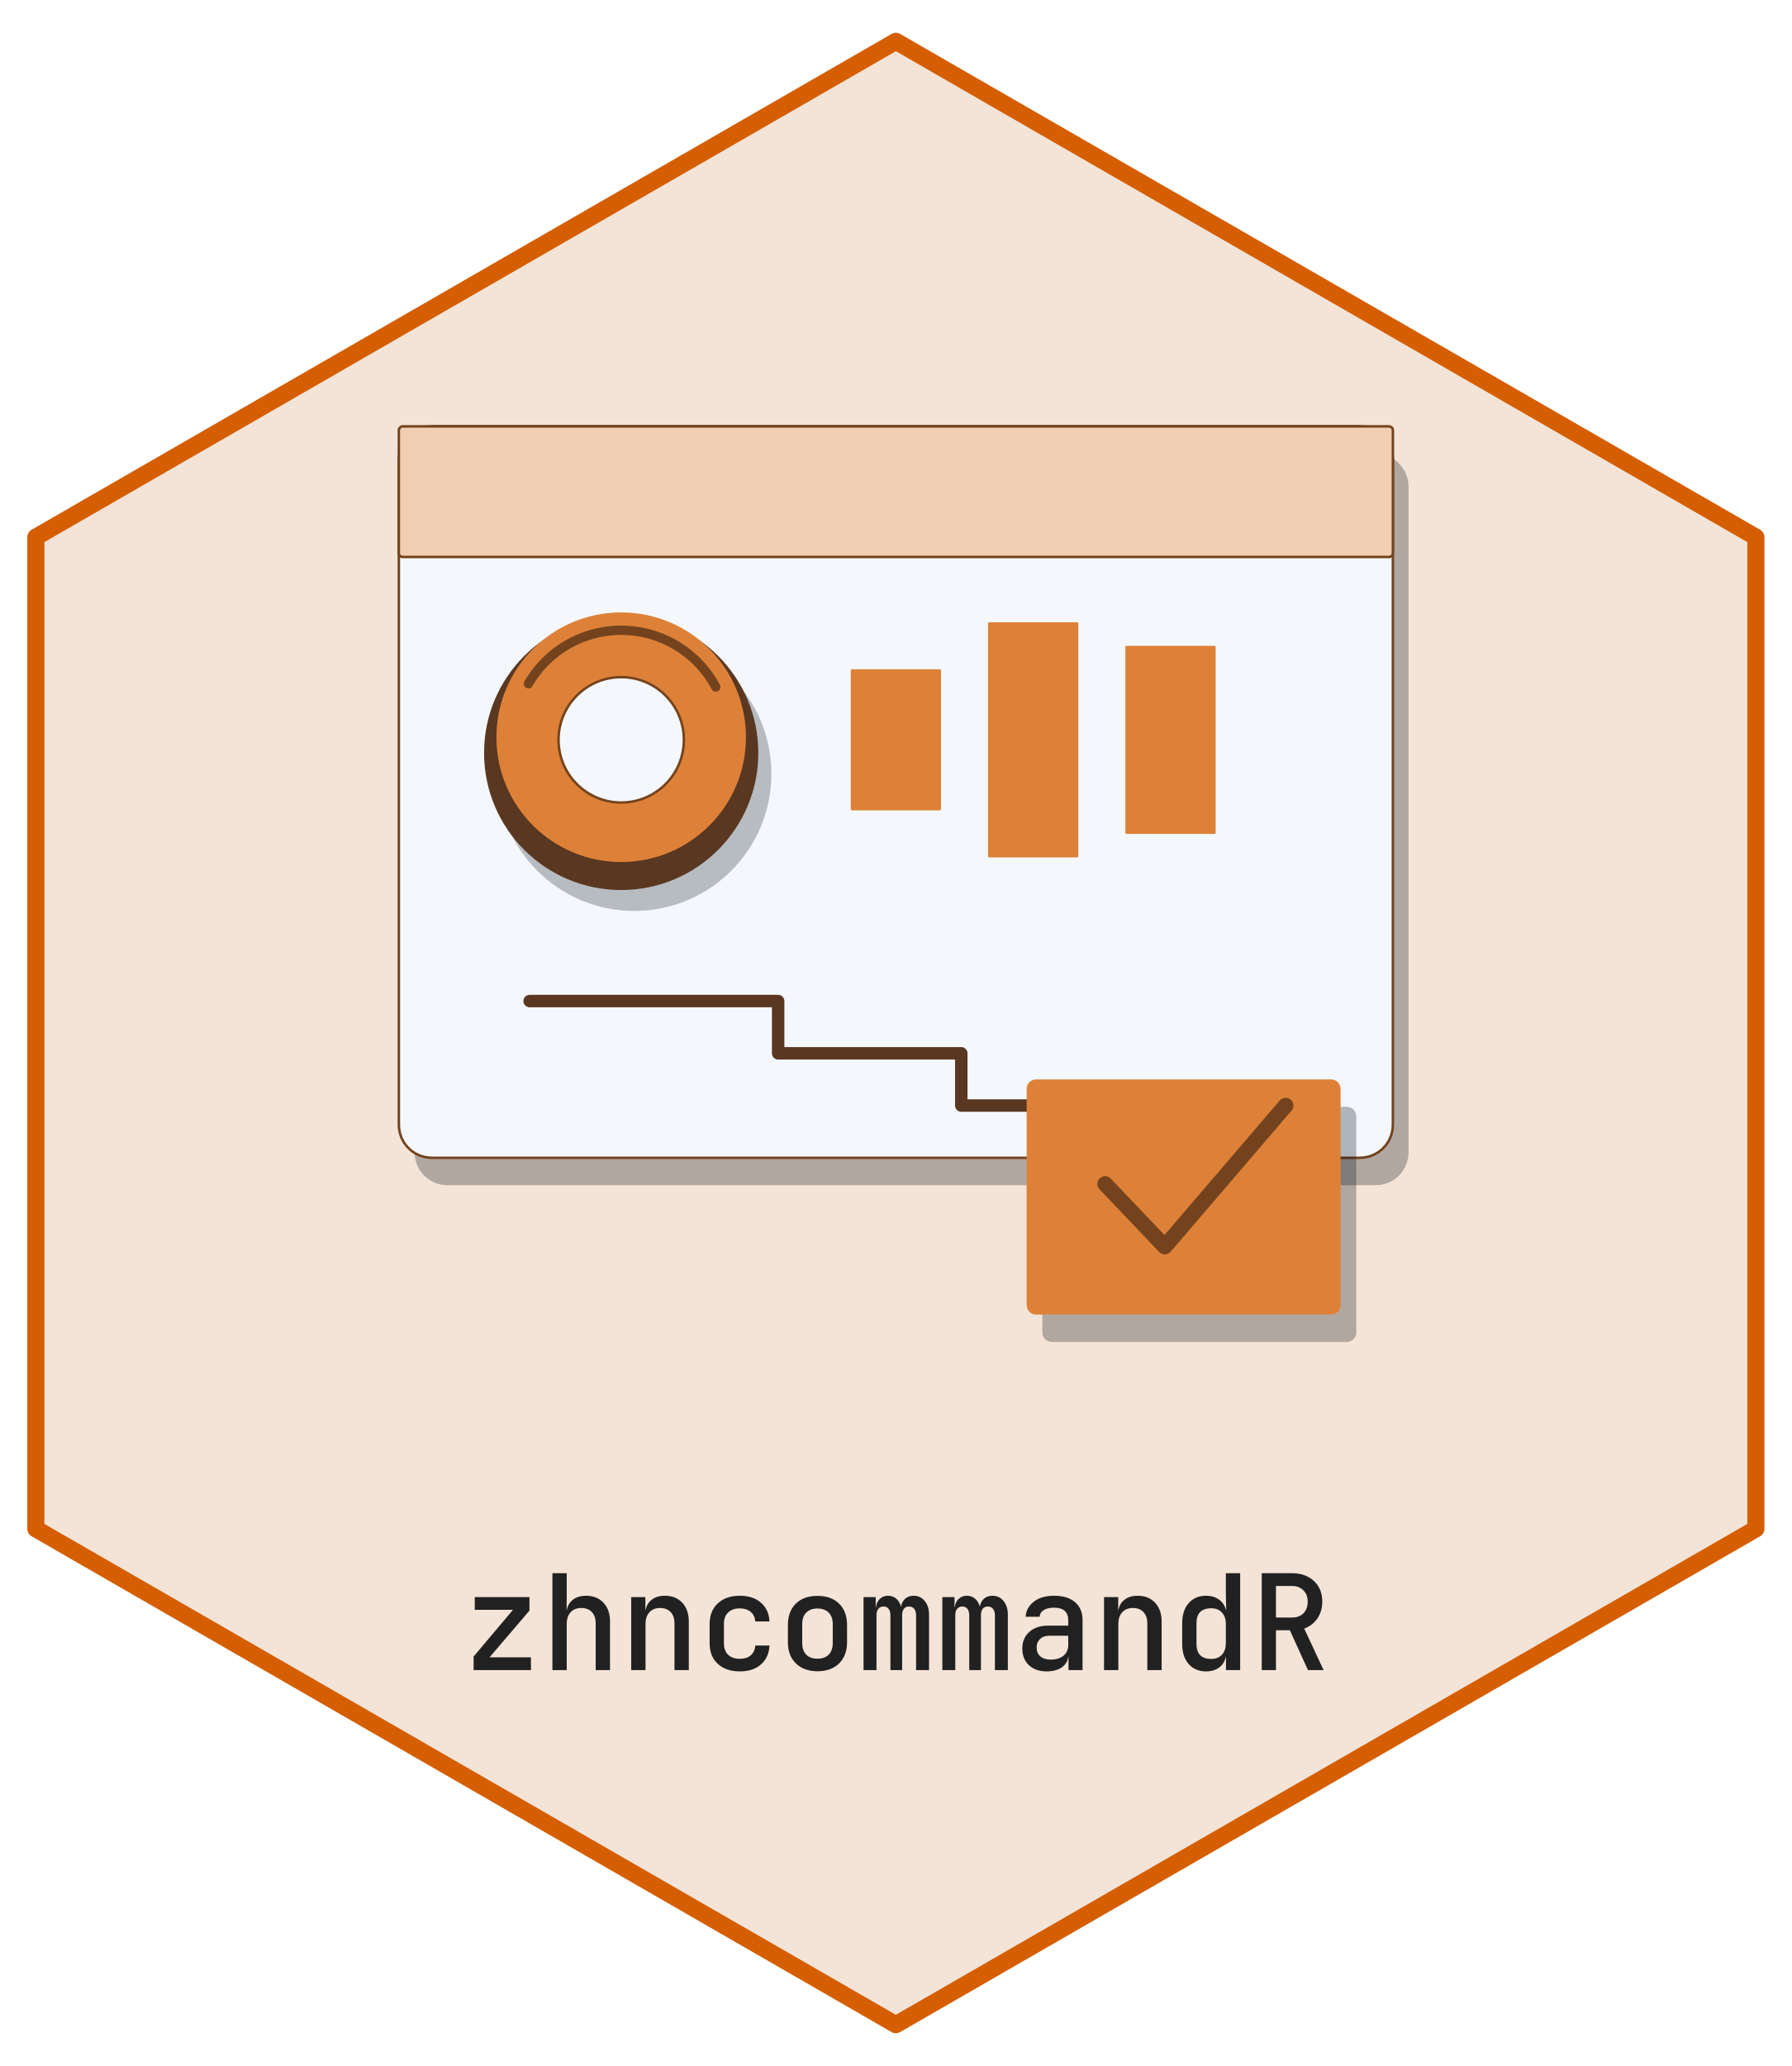
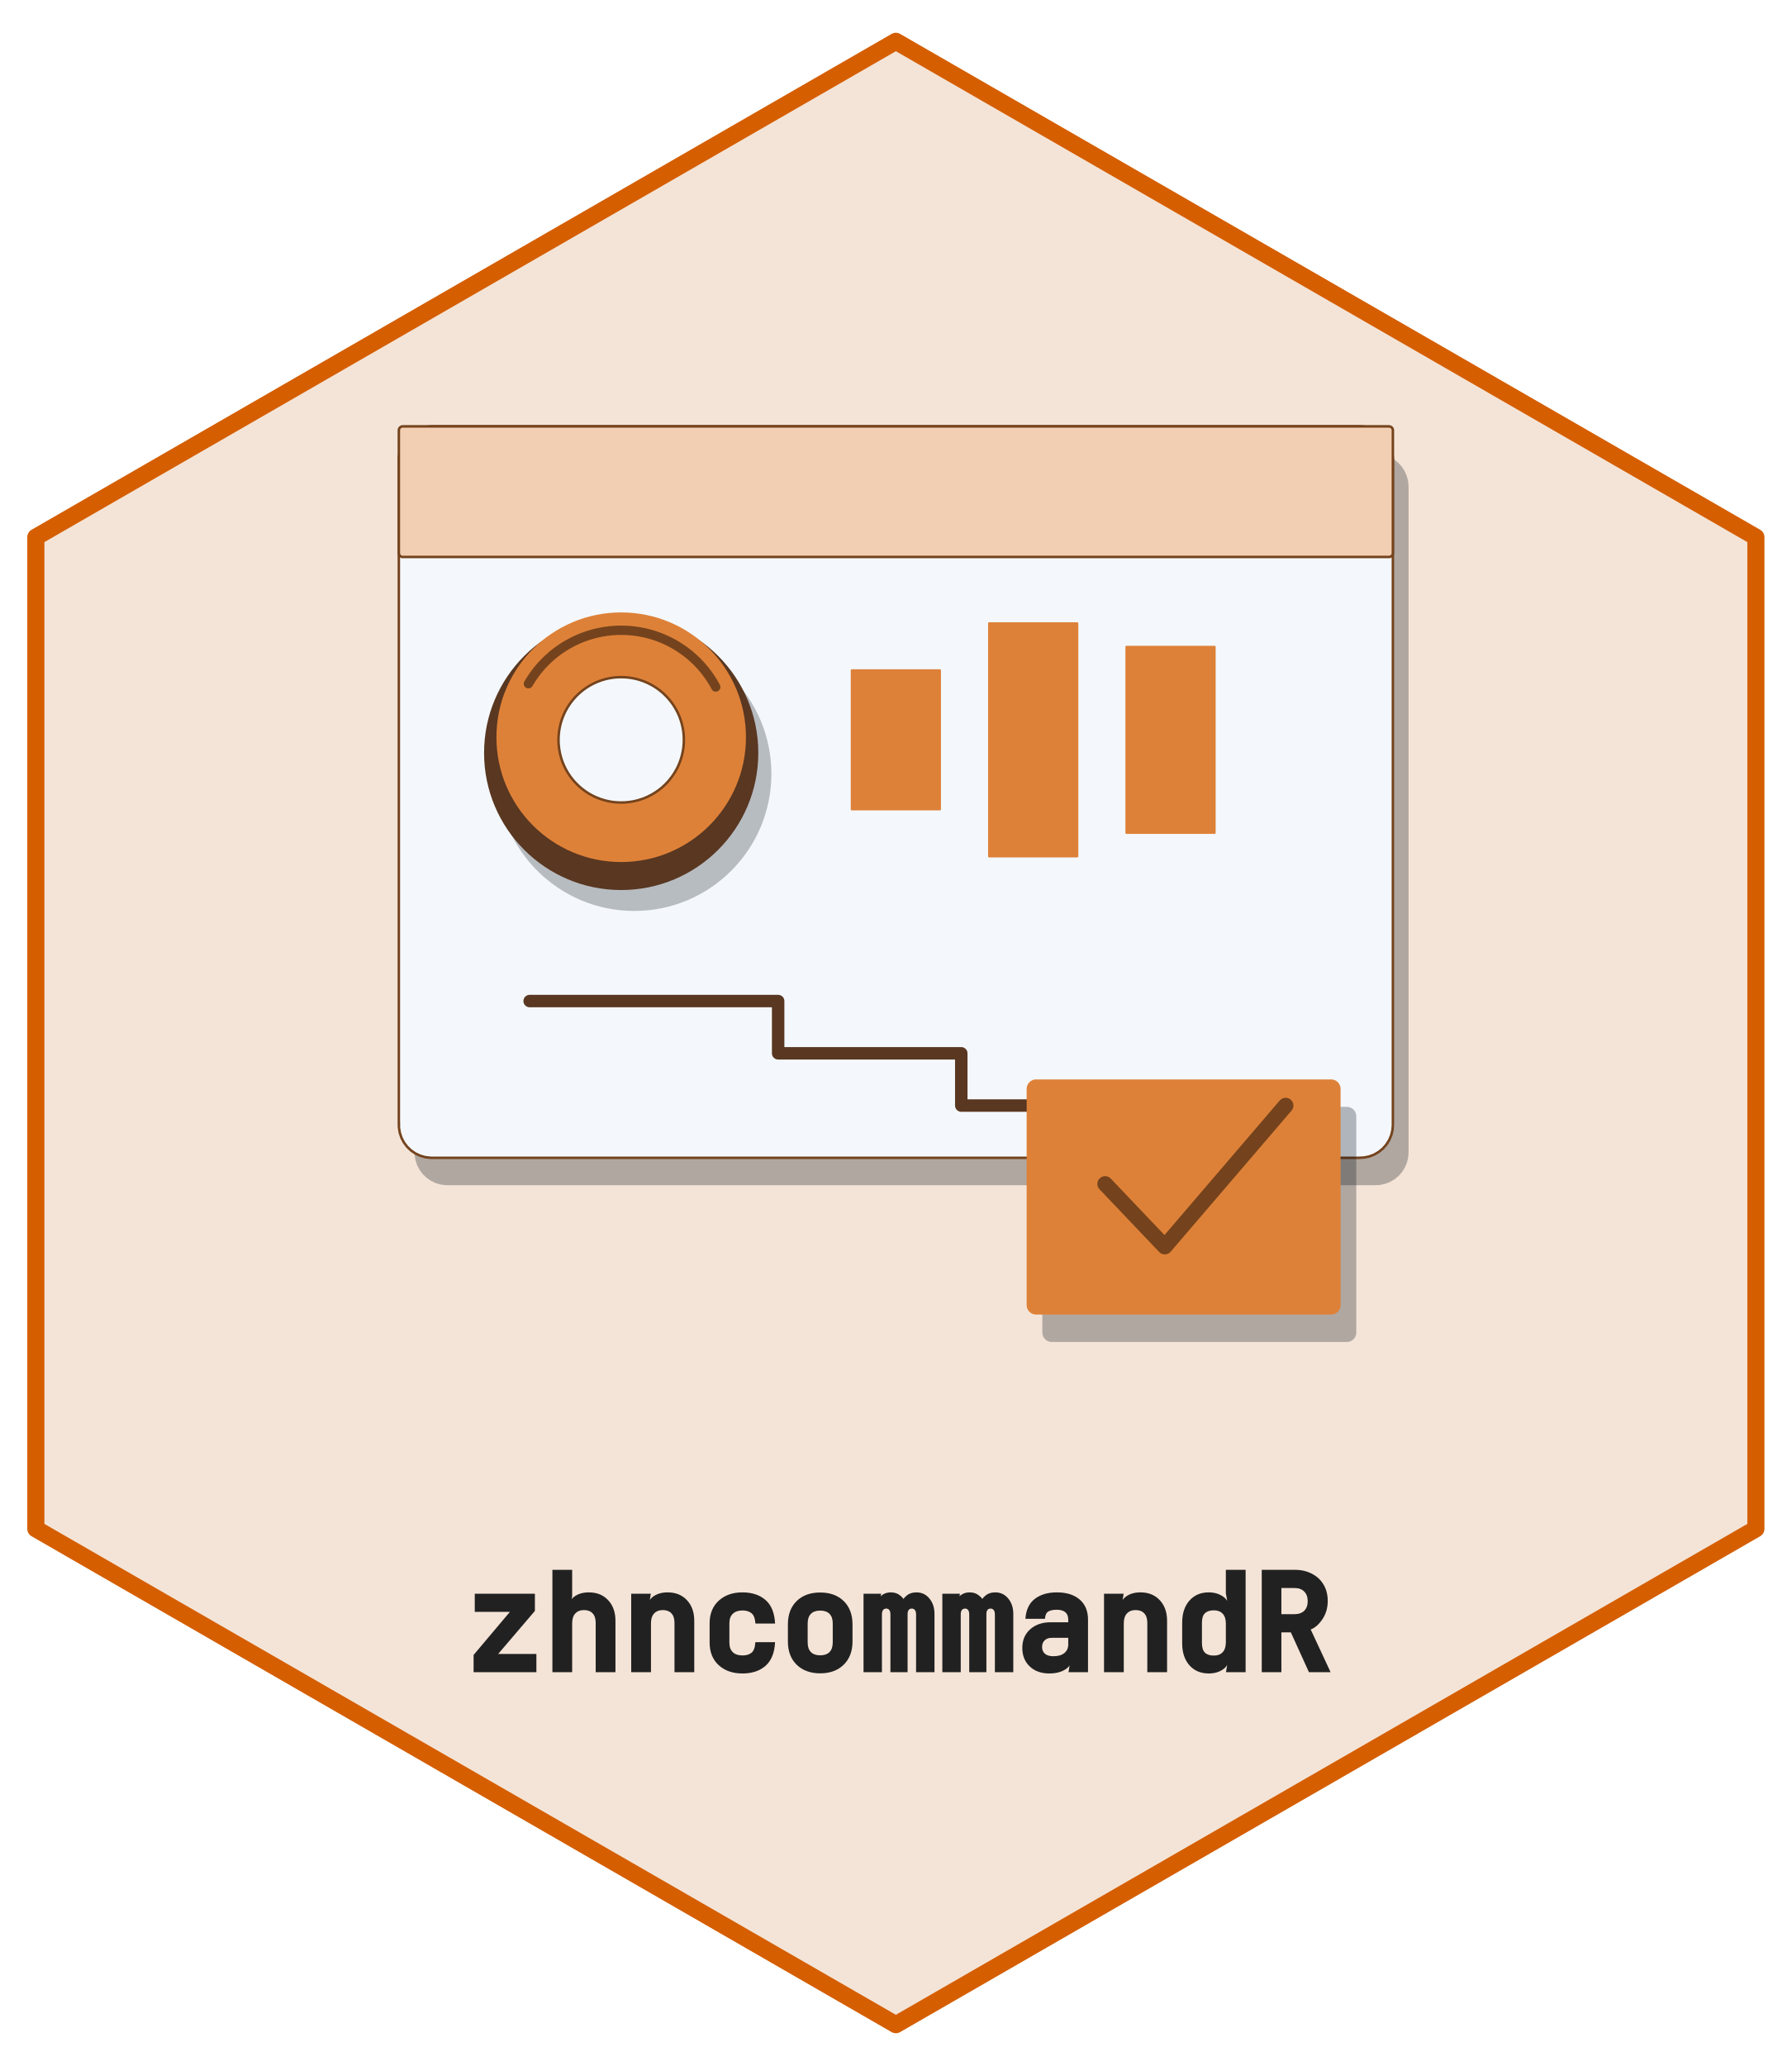
- <svg xmlns="http://www.w3.org/2000/svg" xmlns:xlink="http://www.w3.org/1999/xlink" width="432pt" height="498pt" viewBox="0 0 432 498">
+ <svg xmlns="http://www.w3.org/2000/svg" xmlns:xlink="http://www.w3.org/1999/xlink" width="432" height="498" viewBox="0 0 432 498">
  <defs>
    <g>
      <g id="glyph-0-0">
-         <path d="M 2.688 0 L 2.688 -3.266 L 12.188 -14.531 L 2.969 -14.531 L 2.969 -17.594 L 16.156 -17.594 L 16.156 -14.344 L 6.531 -3.078 L 16.516 -3.078 L 16.516 0 Z M 2.688 0 " />
+         <path d="M 2.688 0 L 2.688 -4.156 L 11.438 -14.531 L 2.969 -14.531 L 2.969 -18.906 L 17.469 -18.906 L 17.469 -14.766 L 8.609 -4.391 L 17.828 -4.391 L 17.828 0 Z M 2.688 0 " />
      </g>
      <g id="glyph-0-1">
-         <path d="M 2.688 0 L 2.688 -23.359 L 6.141 -23.359 L 6.141 -17.594 L 6.109 -14.234 C 6.285 -15.391 6.781 -16.289 7.594 -16.938 C 8.414 -17.594 9.488 -17.922 10.812 -17.922 C 12.562 -17.922 13.957 -17.359 15 -16.234 C 16.051 -15.117 16.578 -13.613 16.578 -11.719 L 16.578 0 L 13.125 0 L 13.125 -11.234 C 13.125 -12.43 12.812 -13.352 12.188 -14 C 11.57 -14.645 10.727 -14.969 9.656 -14.969 C 8.57 -14.969 7.711 -14.625 7.078 -13.938 C 6.453 -13.258 6.141 -12.316 6.141 -11.109 L 6.141 0 Z M 2.688 0 " />
+         <path d="M 2.688 0 L 2.688 -24.672 L 7.453 -24.672 L 7.453 -18.25 L 6.766 -14.891 C 6.535 -16.285 6.891 -17.359 7.828 -18.109 C 8.773 -18.859 9.988 -19.234 11.469 -19.234 C 13.406 -19.234 14.957 -18.609 16.125 -17.359 C 17.301 -16.109 17.891 -14.445 17.891 -12.375 L 17.891 0 L 13.125 0 L 13.125 -11.891 C 13.125 -12.91 12.875 -13.676 12.375 -14.188 C 11.883 -14.707 11.195 -14.969 10.312 -14.969 C 9.414 -14.969 8.711 -14.691 8.203 -14.141 C 7.703 -13.598 7.453 -12.805 7.453 -11.766 L 7.453 0 Z M 2.688 0 " />
      </g>
      <g id="glyph-0-2">
-         <path d="M 2.688 0 L 2.688 -17.594 L 6.109 -17.594 L 6.109 -14.234 C 6.285 -15.391 6.781 -16.289 7.594 -16.938 C 8.414 -17.594 9.488 -17.922 10.812 -17.922 C 12.562 -17.922 13.957 -17.359 15 -16.234 C 16.051 -15.117 16.578 -13.613 16.578 -11.719 L 16.578 0 L 13.125 0 L 13.125 -11.203 C 13.125 -12.422 12.812 -13.352 12.188 -14 C 11.57 -14.645 10.727 -14.969 9.656 -14.969 C 8.57 -14.969 7.711 -14.625 7.078 -13.938 C 6.453 -13.258 6.141 -12.316 6.141 -11.109 L 6.141 0 Z M 2.688 0 " />
+         <path d="M 2.688 0 L 2.688 -18.906 L 7.422 -18.906 L 6.766 -14.891 C 6.535 -16.285 6.891 -17.359 7.828 -18.109 C 8.773 -18.859 9.988 -19.234 11.469 -19.234 C 13.406 -19.234 14.957 -18.609 16.125 -17.359 C 17.301 -16.109 17.891 -14.445 17.891 -12.375 L 17.891 0 L 13.125 0 L 13.125 -11.859 C 13.125 -12.898 12.875 -13.676 12.375 -14.188 C 11.883 -14.707 11.195 -14.969 10.312 -14.969 C 9.414 -14.969 8.711 -14.691 8.203 -14.141 C 7.703 -13.598 7.453 -12.805 7.453 -11.766 L 7.453 0 Z M 2.688 0 " />
      </g>
      <g id="glyph-0-3">
-         <path d="M 9.859 0.312 C 7.66 0.312 5.898 -0.289 4.578 -1.5 C 3.254 -2.719 2.594 -4.383 2.594 -6.5 L 2.594 -11.109 C 2.594 -13.211 3.254 -14.875 4.578 -16.094 C 5.898 -17.312 7.66 -17.922 9.859 -17.922 C 11.992 -17.922 13.695 -17.363 14.969 -16.25 C 16.25 -15.145 16.938 -13.633 17.031 -11.719 L 13.594 -11.719 C 13.531 -12.719 13.16 -13.492 12.484 -14.047 C 11.816 -14.598 10.941 -14.875 9.859 -14.875 C 8.68 -14.875 7.75 -14.547 7.062 -13.891 C 6.383 -13.242 6.047 -12.328 6.047 -11.141 L 6.047 -6.5 C 6.047 -5.281 6.383 -4.344 7.062 -3.688 C 7.75 -3.039 8.68 -2.719 9.859 -2.719 C 10.961 -2.719 11.844 -2.992 12.5 -3.547 C 13.164 -4.109 13.531 -4.898 13.594 -5.922 L 17.031 -5.922 C 16.938 -4.004 16.25 -2.484 14.969 -1.359 C 13.695 -0.242 11.992 0.312 9.859 0.312 Z M 9.859 0.312 " />
+         <path d="M 10.516 0.312 C 8.148 0.312 6.238 -0.352 4.781 -1.688 C 3.32 -3.031 2.594 -4.852 2.594 -7.156 L 2.594 -11.766 C 2.594 -14.055 3.32 -15.875 4.781 -17.219 C 6.238 -18.562 8.148 -19.234 10.516 -19.234 C 12.816 -19.234 14.672 -18.617 16.078 -17.391 C 17.484 -16.172 18.25 -14.281 18.375 -11.719 L 13.641 -11.719 C 13.555 -12.938 13.242 -13.766 12.703 -14.203 C 12.172 -14.648 11.441 -14.875 10.516 -14.875 C 9.516 -14.875 8.738 -14.609 8.188 -14.078 C 7.633 -13.555 7.359 -12.797 7.359 -11.797 L 7.359 -7.156 C 7.359 -6.125 7.633 -5.344 8.188 -4.812 C 8.738 -4.289 9.516 -4.031 10.516 -4.031 C 11.461 -4.031 12.195 -4.254 12.719 -4.703 C 13.25 -5.148 13.551 -5.992 13.625 -7.234 L 18.375 -7.234 C 18.25 -4.672 17.484 -2.77 16.078 -1.531 C 14.672 -0.301 12.816 0.312 10.516 0.312 Z M 10.516 0.312 " />
      </g>
      <g id="glyph-0-4">
-         <path d="M 9.594 0.281 C 7.426 0.281 5.695 -0.344 4.406 -1.594 C 3.113 -2.852 2.469 -4.57 2.469 -6.75 L 2.469 -10.844 C 2.469 -13.039 3.102 -14.766 4.375 -16.016 C 5.656 -17.266 7.395 -17.891 9.594 -17.891 C 11.789 -17.891 13.531 -17.266 14.812 -16.016 C 16.094 -14.766 16.734 -13.039 16.734 -10.844 L 16.734 -6.75 C 16.734 -4.57 16.086 -2.852 14.797 -1.594 C 13.504 -0.344 11.77 0.281 9.594 0.281 Z M 9.594 -2.75 C 10.75 -2.75 11.648 -3.07 12.297 -3.719 C 12.953 -4.375 13.281 -5.312 13.281 -6.531 L 13.281 -11.078 C 13.281 -12.285 12.953 -13.211 12.297 -13.859 C 11.648 -14.516 10.75 -14.844 9.594 -14.844 C 8.445 -14.844 7.547 -14.516 6.891 -13.859 C 6.242 -13.211 5.922 -12.285 5.922 -11.078 L 5.922 -6.531 C 5.922 -5.312 6.242 -4.375 6.891 -3.719 C 7.547 -3.07 8.445 -2.75 9.594 -2.75 Z M 9.594 -2.75 " />
+         <path d="M 10.25 0.281 C 7.906 0.281 6.02 -0.406 4.594 -1.781 C 3.176 -3.164 2.469 -5.039 2.469 -7.406 L 2.469 -11.5 C 2.469 -13.883 3.172 -15.766 4.578 -17.141 C 5.984 -18.516 7.875 -19.203 10.25 -19.203 C 12.625 -19.203 14.516 -18.516 15.922 -17.141 C 17.336 -15.766 18.047 -13.883 18.047 -11.5 L 18.047 -7.406 C 18.047 -5.039 17.332 -3.164 15.906 -1.781 C 14.488 -0.406 12.602 0.281 10.25 0.281 Z M 10.25 -4.062 C 11.227 -4.062 11.977 -4.32 12.5 -4.844 C 13.02 -5.363 13.281 -6.145 13.281 -7.188 L 13.281 -11.734 C 13.281 -12.766 13.02 -13.539 12.5 -14.062 C 11.977 -14.582 11.227 -14.844 10.25 -14.844 C 9.281 -14.844 8.535 -14.582 8.016 -14.062 C 7.492 -13.539 7.234 -12.766 7.234 -11.734 L 7.234 -7.188 C 7.234 -6.145 7.492 -5.363 8.016 -4.844 C 8.535 -4.32 9.281 -4.062 10.25 -4.062 Z M 10.25 -4.062 " />
      </g>
      <g id="glyph-0-5">
-         <path d="M 1.703 0 L 1.703 -17.594 L 4.641 -17.594 L 4.641 -15.141 L 4.703 -15.141 C 4.785 -15.973 5.094 -16.645 5.625 -17.156 C 6.164 -17.664 6.836 -17.922 7.641 -17.922 C 8.41 -17.922 9.066 -17.68 9.609 -17.203 C 10.16 -16.723 10.539 -16.078 10.75 -15.266 C 10.875 -16.078 11.203 -16.723 11.734 -17.203 C 12.273 -17.68 12.961 -17.922 13.797 -17.922 C 14.879 -17.922 15.766 -17.5 16.453 -16.656 C 17.148 -15.812 17.5 -14.727 17.5 -13.406 L 17.5 0 L 14.375 0 L 14.375 -13.25 C 14.375 -13.883 14.223 -14.391 13.922 -14.766 C 13.617 -15.141 13.203 -15.328 12.672 -15.328 C 12.141 -15.328 11.727 -15.145 11.438 -14.781 C 11.156 -14.414 11.016 -13.914 11.016 -13.281 L 11.016 0 L 8.188 0 L 8.188 -13.25 C 8.188 -13.883 8.039 -14.391 7.75 -14.766 C 7.469 -15.141 7.062 -15.328 6.531 -15.328 C 6 -15.328 5.582 -15.145 5.281 -14.781 C 4.977 -14.414 4.828 -13.914 4.828 -13.281 L 4.828 0 Z M 1.703 0 " />
+         <path d="M 1.703 0 L 1.703 -18.906 L 5.953 -18.906 L 5.359 -15.859 L 5.297 -15.859 C 5.004 -16.859 5.188 -17.672 5.844 -18.297 C 6.5 -18.922 7.316 -19.234 8.297 -19.234 C 9.234 -19.234 10.031 -18.941 10.688 -18.359 C 11.344 -17.785 11.562 -17.395 11.344 -17.188 C 11.102 -17.375 11.312 -17.758 11.969 -18.344 C 12.625 -18.938 13.453 -19.234 14.453 -19.234 C 15.742 -19.234 16.789 -18.738 17.594 -17.75 C 18.406 -16.77 18.812 -15.539 18.812 -14.062 L 18.812 0 L 14.375 0 L 14.375 -13.906 C 14.375 -14.383 14.281 -14.738 14.094 -14.969 C 13.906 -15.207 13.648 -15.328 13.328 -15.328 C 13.004 -15.328 12.754 -15.211 12.578 -14.984 C 12.41 -14.766 12.328 -14.414 12.328 -13.938 L 12.328 0 L 8.188 0 L 8.188 -13.906 C 8.188 -14.395 8.098 -14.754 7.922 -14.984 C 7.742 -15.211 7.5 -15.328 7.188 -15.328 C 6.863 -15.328 6.609 -15.211 6.422 -14.984 C 6.234 -14.766 6.141 -14.414 6.141 -13.938 L 6.141 0 Z M 1.703 0 " />
      </g>
      <g id="glyph-0-6">
-         <path d="M 7.844 0.312 C 6.051 0.312 4.625 -0.191 3.562 -1.203 C 2.508 -2.211 1.984 -3.539 1.984 -5.188 C 1.984 -6.852 2.547 -8.191 3.672 -9.203 C 4.805 -10.211 6.312 -10.719 8.188 -10.719 L 13.062 -10.719 L 13.062 -12 C 13.062 -14.031 11.914 -15.047 9.625 -15.047 C 8.602 -15.047 7.781 -14.852 7.156 -14.469 C 6.539 -14.082 6.211 -13.547 6.172 -12.859 L 2.781 -12.859 C 2.883 -14.336 3.547 -15.551 4.766 -16.5 C 5.984 -17.445 7.613 -17.922 9.656 -17.922 C 11.832 -17.922 13.52 -17.398 14.719 -16.359 C 15.914 -15.328 16.516 -13.883 16.516 -12.031 L 16.516 0 L 13.125 0 L 13.125 -3.297 L 13.094 -3.297 C 12.938 -2.16 12.398 -1.273 11.484 -0.641 C 10.566 -0.004 9.352 0.312 7.844 0.312 Z M 8.828 -2.531 C 10.129 -2.531 11.16 -2.844 11.922 -3.469 C 12.68 -4.102 13.062 -4.953 13.062 -6.016 L 13.062 -8.281 L 8.453 -8.281 C 7.535 -8.281 6.801 -8.016 6.25 -7.484 C 5.707 -6.953 5.438 -6.27 5.438 -5.438 C 5.438 -4.539 5.734 -3.832 6.328 -3.312 C 6.93 -2.789 7.766 -2.531 8.828 -2.531 Z M 8.828 -2.531 " />
+         <path d="M 8.5 0.312 C 6.531 0.312 4.953 -0.254 3.766 -1.391 C 2.578 -2.523 1.984 -4.008 1.984 -5.844 C 1.984 -7.707 2.613 -9.203 3.875 -10.328 C 5.145 -11.461 6.801 -12.031 8.844 -12.031 L 13.062 -12.031 L 13.062 -12.656 C 13.062 -14.25 12.133 -15.047 10.281 -15.047 C 9.383 -15.047 8.703 -14.898 8.234 -14.609 C 7.766 -14.316 7.504 -13.734 7.453 -12.859 L 2.734 -12.859 C 2.879 -15.004 3.629 -16.602 4.984 -17.656 C 6.348 -18.707 8.125 -19.234 10.312 -19.234 C 12.656 -19.234 14.492 -18.656 15.828 -17.5 C 17.16 -16.344 17.828 -14.738 17.828 -12.688 L 17.828 0 L 13.125 0 L 13.75 -3.922 L 13.781 -3.922 C 14.008 -2.555 13.598 -1.508 12.547 -0.781 C 11.492 -0.051 10.145 0.312 8.5 0.312 Z M 9.484 -3.844 C 10.629 -3.844 11.508 -4.098 12.125 -4.609 C 12.75 -5.129 13.062 -5.816 13.062 -6.672 L 13.062 -8.281 L 9.109 -8.281 C 8.367 -8.281 7.789 -8.078 7.375 -7.672 C 6.957 -7.266 6.75 -6.738 6.75 -6.094 C 6.75 -5.395 6.977 -4.844 7.438 -4.438 C 7.906 -4.039 8.586 -3.844 9.484 -3.844 Z M 9.484 -3.844 " />
      </g>
      <g id="glyph-0-7">
-         <path d="M 8.281 0.312 C 6.531 0.312 5.133 -0.281 4.094 -1.469 C 3.051 -2.664 2.531 -4.273 2.531 -6.297 L 2.531 -11.266 C 2.531 -13.316 3.051 -14.938 4.094 -16.125 C 5.133 -17.32 6.531 -17.922 8.281 -17.922 C 9.539 -17.922 10.602 -17.598 11.469 -16.953 C 12.332 -16.316 12.895 -15.422 13.156 -14.266 L 13.062 -18.344 L 13.062 -23.359 L 16.516 -23.359 L 16.516 0 L 13.094 0 L 13.094 -3.328 C 12.852 -2.172 12.312 -1.273 11.469 -0.641 C 10.625 -0.004 9.562 0.312 8.281 0.312 Z M 9.5 -2.688 C 10.613 -2.688 11.484 -3.02 12.109 -3.688 C 12.742 -4.363 13.062 -5.32 13.062 -6.562 L 13.062 -11.078 C 13.062 -12.285 12.742 -13.223 12.109 -13.891 C 11.484 -14.566 10.613 -14.906 9.5 -14.906 C 8.395 -14.906 7.531 -14.613 6.906 -14.031 C 6.289 -13.445 5.984 -12.516 5.984 -11.234 L 5.984 -6.406 C 5.984 -5.102 6.289 -4.156 6.906 -3.562 C 7.531 -2.977 8.395 -2.688 9.5 -2.688 Z M 9.5 -2.688 " />
+         <path d="M 8.938 0.312 C 6.988 0.312 5.43 -0.348 4.266 -1.672 C 3.109 -3.004 2.531 -4.766 2.531 -6.953 L 2.531 -11.922 C 2.531 -14.141 3.109 -15.91 4.266 -17.234 C 5.43 -18.566 6.988 -19.234 8.938 -19.234 C 10.344 -19.234 11.539 -18.863 12.531 -18.125 C 13.52 -17.395 13.945 -16.328 13.812 -14.922 L 13.062 -19 L 13.062 -24.672 L 17.828 -24.672 L 17.828 0 L 13.094 0 L 13.75 -3.984 C 13.906 -2.578 13.5 -1.508 12.531 -0.781 C 11.562 -0.051 10.363 0.312 8.938 0.312 Z M 10.156 -4 C 11.082 -4 11.797 -4.27 12.297 -4.812 C 12.805 -5.352 13.062 -6.156 13.062 -7.219 L 13.062 -11.734 C 13.062 -12.766 12.805 -13.551 12.297 -14.094 C 11.797 -14.633 11.082 -14.906 10.156 -14.906 C 9.227 -14.906 8.52 -14.676 8.031 -14.219 C 7.539 -13.758 7.297 -12.984 7.297 -11.891 L 7.297 -7.062 C 7.297 -5.945 7.539 -5.156 8.031 -4.688 C 8.52 -4.227 9.227 -4 10.156 -4 Z M 10.156 -4 " />
      </g>
      <g id="glyph-0-8">
-         <path d="M 2.719 0 L 2.719 -23.359 L 10.016 -23.359 C 11.461 -23.359 12.734 -23.07 13.828 -22.5 C 14.93 -21.938 15.785 -21.145 16.391 -20.125 C 17.004 -19.102 17.312 -17.898 17.312 -16.516 C 17.312 -14.953 16.914 -13.594 16.125 -12.438 C 15.332 -11.289 14.273 -10.484 12.953 -10.016 L 17.625 0 L 13.859 0 L 9.5 -9.594 L 6.141 -9.594 L 6.141 0 Z M 6.141 -12.672 L 10.016 -12.672 C 11.172 -12.672 12.086 -13.008 12.766 -13.688 C 13.453 -14.375 13.797 -15.297 13.797 -16.453 C 13.797 -17.617 13.445 -18.547 12.75 -19.234 C 12.062 -19.93 11.148 -20.281 10.016 -20.281 L 6.141 -20.281 Z M 6.141 -12.672 " />
+         <path d="M 2.719 0 L 2.719 -24.672 L 10.672 -24.672 C 12.223 -24.672 13.598 -24.359 14.797 -23.734 C 16.004 -23.117 16.941 -22.25 17.609 -21.125 C 18.285 -20 18.625 -18.68 18.625 -17.172 C 18.625 -15.473 18.188 -13.988 17.312 -12.719 C 16.445 -11.457 15.516 -10.648 14.516 -10.297 L 19.312 0 L 14.094 0 L 9.734 -9.594 L 7.453 -9.594 L 7.453 0 Z M 7.453 -13.984 L 10.672 -13.984 C 11.648 -13.984 12.414 -14.258 12.969 -14.812 C 13.52 -15.363 13.797 -16.129 13.797 -17.109 C 13.797 -18.098 13.516 -18.875 12.953 -19.438 C 12.391 -20 11.629 -20.281 10.672 -20.281 L 7.453 -20.281 Z M 7.453 -13.984 " />
      </g>
    </g>
  </defs>
  <path fill-rule="nonzero" fill="rgb(95.686%, 89.412%, 84.314%)" fill-opacity="1" stroke-width="4.125" stroke-linecap="round" stroke-linejoin="round" stroke="rgb(83.529%, 36.863%, 0%)" stroke-opacity="1" stroke-miterlimit="10" d="M 216 9.961 L 423.359 129.48 L 423.359 368.52 L 216 488.039 L 8.641 368.52 L 8.641 129.48 Z M 216 9.961 " />
  <path fill-rule="nonzero" fill="rgb(1.176%, 3.922%, 7.059%)" fill-opacity="0.278" d="M 107.883 285.695 L 331.688 285.695 L 331.367 285.688 L 332.645 285.637 L 333.895 285.379 L 335.09 284.926 L 336.195 284.289 L 337.184 283.48 L 338.031 282.527 L 338.711 281.445 L 339.211 280.273 L 339.52 279.031 L 339.621 277.758 L 339.621 117.32 L 339.52 116.047 L 339.211 114.809 L 338.711 113.633 L 338.031 112.555 L 337.184 111.598 L 336.195 110.789 L 335.09 110.152 L 333.895 109.699 L 332.645 109.445 L 331.688 109.387 L 107.883 109.387 L 108.836 109.445 L 107.562 109.391 L 106.293 109.547 L 105.066 109.902 L 103.914 110.449 L 102.863 111.176 L 101.941 112.059 L 101.176 113.078 L 100.582 114.211 L 100.18 115.422 L 99.973 116.68 L 99.949 117.32 L 99.949 277.758 L 99.973 277.121 L 99.973 278.398 L 100.18 279.66 L 100.582 280.871 L 101.176 282 L 101.941 283.02 L 102.863 283.906 L 103.914 284.629 L 105.066 285.18 L 106.293 285.535 L 107.562 285.688 Z M 107.883 285.695 " />
  <path fill-rule="nonzero" fill="rgb(95.686%, 97.255%, 98.824%)" fill-opacity="1" stroke-width="0.6" stroke-linecap="round" stroke-linejoin="round" stroke="rgb(45.49%, 26.275%, 11.373%)" stroke-opacity="1" stroke-miterlimit="10" d="M 104.098 279.082 L 327.902 279.082 L 327.582 279.074 L 328.859 279.023 L 330.109 278.77 L 331.305 278.316 L 332.41 277.676 L 333.398 276.871 L 334.246 275.914 L 334.93 274.836 L 335.43 273.66 L 335.734 272.422 L 335.836 271.148 L 335.836 110.707 L 335.734 109.438 L 335.43 108.195 L 334.93 107.02 L 334.246 105.941 L 333.398 104.988 L 332.41 104.18 L 331.305 103.539 L 330.109 103.086 L 328.859 102.832 L 327.902 102.773 L 104.098 102.773 L 105.055 102.832 L 103.777 102.781 L 102.512 102.934 L 101.285 103.289 L 100.129 103.836 L 99.078 104.562 L 98.16 105.445 L 97.391 106.469 L 96.797 107.598 L 96.395 108.809 L 96.188 110.07 L 96.164 110.707 L 96.164 271.148 L 96.188 270.512 L 96.188 271.785 L 96.395 273.047 L 96.797 274.258 L 97.391 275.387 L 98.16 276.41 L 99.078 277.293 L 100.129 278.02 L 101.285 278.566 L 102.512 278.922 L 103.777 279.074 Z M 104.098 279.082 " />
  <path fill-rule="nonzero" fill="rgb(94.902%, 80.784%, 69.804%)" fill-opacity="1" stroke-width="0.6" stroke-linecap="round" stroke-linejoin="round" stroke="rgb(45.49%, 26.275%, 11.373%)" stroke-opacity="1" stroke-miterlimit="10" d="M 97.109 134.258 L 334.891 134.258 L 334.855 134.258 L 335.008 134.25 L 335.156 134.219 L 335.297 134.168 L 335.43 134.09 L 335.547 133.996 L 335.648 133.883 L 335.73 133.754 L 335.789 133.613 L 335.824 133.465 L 335.836 133.312 L 335.836 103.719 L 335.824 103.566 L 335.789 103.418 L 335.73 103.281 L 335.648 103.152 L 335.547 103.039 L 335.43 102.941 L 335.297 102.867 L 335.156 102.812 L 335.008 102.781 L 334.891 102.773 L 97.109 102.773 L 97.223 102.781 L 97.07 102.773 L 96.918 102.793 L 96.773 102.836 L 96.637 102.902 L 96.512 102.988 L 96.402 103.094 L 96.309 103.215 L 96.238 103.348 L 96.191 103.492 L 96.168 103.645 L 96.164 103.719 L 96.164 133.312 L 96.168 133.238 L 96.168 133.391 L 96.191 133.539 L 96.238 133.684 L 96.309 133.816 L 96.402 133.941 L 96.512 134.047 L 96.637 134.133 L 96.773 134.195 L 96.918 134.238 L 97.07 134.258 Z M 97.109 134.258 " />
  <path fill-rule="nonzero" fill="rgb(1.176%, 3.922%, 7.059%)" fill-opacity="0.251" d="M 185.984 186.52 C 185.984 204.777 171.184 219.578 152.93 219.578 C 134.672 219.578 119.871 204.777 119.871 186.52 C 119.871 168.262 134.672 153.465 152.93 153.465 C 171.184 153.465 185.984 168.262 185.984 186.52 " />
  <path fill-rule="nonzero" fill="rgb(34.902%, 21.569%, 12.941%)" fill-opacity="1" d="M 182.832 181.484 C 182.832 199.742 168.031 214.539 149.773 214.539 C 131.516 214.539 116.715 199.742 116.715 181.484 C 116.715 163.227 131.516 148.426 149.773 148.426 C 168.031 148.426 182.832 163.227 182.832 181.484 " />
  <path fill-rule="nonzero" fill="rgb(87.059%, 50.588%, 21.961%)" fill-opacity="1" d="M 179.855 177.707 C 179.855 194.32 166.387 207.789 149.773 207.789 C 133.16 207.789 119.691 194.32 119.691 177.707 C 119.691 161.09 133.16 147.621 149.773 147.621 C 166.387 147.621 179.855 161.09 179.855 177.707 " />
  <path fill="none" stroke-width="2.25" stroke-linecap="round" stroke-linejoin="round" stroke="rgb(45.49%, 26.275%, 11.373%)" stroke-opacity="1" stroke-miterlimit="10" d="M 172.578 165.602 L 172.242 164.992 L 171.895 164.391 L 171.523 163.801 L 171.141 163.219 L 170.742 162.652 L 170.328 162.094 L 169.898 161.543 L 169.457 161.008 L 169 160.484 L 168.527 159.973 L 168.043 159.477 L 167.543 158.992 L 167.031 158.52 L 166.508 158.062 L 165.973 157.621 L 165.422 157.191 L 164.863 156.777 L 164.293 156.379 L 163.711 155.996 L 163.121 155.629 L 162.52 155.277 L 161.91 154.945 L 161.293 154.625 L 160.664 154.324 L 160.027 154.039 L 159.387 153.773 L 158.738 153.523 L 158.082 153.289 L 157.418 153.074 L 156.75 152.879 L 156.078 152.699 L 155.402 152.539 L 154.719 152.398 L 154.035 152.273 L 153.348 152.168 L 152.656 152.082 L 151.965 152.012 L 151.27 151.965 L 150.574 151.934 L 149.879 151.922 L 149.18 151.926 L 148.484 151.953 L 147.789 151.996 L 147.098 152.059 L 146.406 152.141 L 145.719 152.242 L 145.031 152.359 L 144.348 152.496 L 143.672 152.652 L 142.996 152.824 L 142.328 153.016 L 141.664 153.227 L 141.004 153.453 L 140.355 153.695 L 139.707 153.957 L 139.07 154.238 L 138.441 154.535 L 137.82 154.848 L 137.207 155.18 L 136.605 155.523 L 136.012 155.887 L 135.426 156.266 L 134.852 156.66 L 134.289 157.066 L 133.738 157.492 L 133.199 157.93 L 132.672 158.383 L 132.156 158.852 L 131.652 159.332 L 131.164 159.828 L 130.688 160.332 L 130.227 160.852 L 129.777 161.387 L 129.344 161.93 L 128.926 162.484 L 128.523 163.051 L 128.137 163.629 L 127.762 164.215 L 127.406 164.812 " />
  <path fill-rule="nonzero" fill="rgb(95.686%, 97.255%, 98.824%)" fill-opacity="1" stroke-width="0.6" stroke-linecap="round" stroke-linejoin="round" stroke="rgb(45.49%, 26.275%, 11.373%)" stroke-opacity="1" stroke-miterlimit="10" d="M 164.887 178.336 C 164.887 186.68 158.121 193.445 149.773 193.445 C 141.43 193.445 134.664 186.68 134.664 178.336 C 134.664 169.988 141.43 163.223 149.773 163.223 C 158.121 163.223 164.887 169.988 164.887 178.336 " />
  <path fill-rule="nonzero" fill="rgb(87.059%, 50.588%, 21.961%)" fill-opacity="1" d="M 205.383 195.336 L 226.617 195.336 L 226.609 195.336 L 226.648 195.336 L 226.691 195.324 L 226.73 195.312 L 226.766 195.289 L 226.801 195.262 L 226.828 195.23 L 226.852 195.195 L 226.867 195.156 L 226.875 195.117 L 226.879 195.074 L 226.879 161.594 L 226.875 161.555 L 226.867 161.512 L 226.852 161.473 L 226.828 161.438 L 226.801 161.406 L 226.766 161.379 L 226.73 161.359 L 226.691 161.344 L 226.648 161.336 L 226.617 161.332 L 205.383 161.332 L 205.414 161.336 L 205.371 161.336 L 205.328 161.34 L 205.289 161.352 L 205.25 161.367 L 205.215 161.395 L 205.188 161.422 L 205.16 161.457 L 205.141 161.492 L 205.129 161.531 L 205.121 161.574 L 205.121 195.074 L 205.121 195.055 L 205.121 195.098 L 205.129 195.137 L 205.141 195.176 L 205.16 195.215 L 205.215 195.277 L 205.25 195.301 L 205.289 195.32 L 205.328 195.332 L 205.371 195.336 Z M 205.383 195.336 " />
  <path fill-rule="nonzero" fill="rgb(87.059%, 50.588%, 21.961%)" fill-opacity="1" d="M 238.492 206.672 L 259.73 206.672 L 259.723 206.668 L 259.762 206.668 L 259.805 206.66 L 259.844 206.645 L 259.879 206.625 L 259.914 206.598 L 259.941 206.566 L 259.961 206.531 L 259.98 206.492 L 259.988 206.449 L 259.992 206.41 L 259.992 150.262 L 259.988 150.219 L 259.98 150.18 L 259.961 150.141 L 259.941 150.105 L 259.914 150.074 L 259.879 150.047 L 259.844 150.023 L 259.805 150.012 L 259.762 150 L 238.492 150 L 238.527 150 L 238.484 150 L 238.441 150.004 L 238.402 150.016 L 238.363 150.035 L 238.328 150.059 L 238.297 150.086 L 238.273 150.121 L 238.254 150.16 L 238.242 150.199 L 238.234 150.238 L 238.234 206.41 L 238.234 206.387 L 238.234 206.43 L 238.242 206.473 L 238.254 206.512 L 238.273 206.547 L 238.297 206.582 L 238.328 206.609 L 238.363 206.637 L 238.402 206.652 L 238.441 206.664 L 238.484 206.668 Z M 238.492 206.672 " />
  <path fill-rule="nonzero" fill="rgb(87.059%, 50.588%, 21.961%)" fill-opacity="1" d="M 271.605 201.004 L 292.844 201.004 L 292.832 201.004 L 292.875 201 L 292.918 200.992 L 292.957 200.977 L 292.992 200.957 L 293.023 200.93 L 293.055 200.898 L 293.074 200.863 L 293.094 200.824 L 293.102 200.785 L 293.105 200.742 L 293.105 155.93 L 293.102 155.887 L 293.094 155.844 L 293.074 155.805 L 293.055 155.77 L 293.023 155.738 L 292.992 155.715 L 292.957 155.691 L 292.918 155.676 L 292.875 155.668 L 271.605 155.668 L 271.637 155.668 L 271.598 155.668 L 271.555 155.672 L 271.516 155.684 L 271.477 155.703 L 271.441 155.727 L 271.41 155.754 L 271.387 155.789 L 271.367 155.824 L 271.352 155.867 L 271.348 155.906 L 271.344 155.93 L 271.344 200.742 L 271.348 200.723 L 271.348 200.762 L 271.352 200.805 L 271.367 200.844 L 271.387 200.883 L 271.41 200.914 L 271.441 200.945 L 271.477 200.969 L 271.516 200.984 L 271.555 200.996 L 271.598 201.004 Z M 271.605 201.004 " />
  <path fill="none" stroke-width="3" stroke-linecap="round" stroke-linejoin="round" stroke="rgb(34.902%, 21.569%, 12.941%)" stroke-opacity="1" stroke-miterlimit="10" d="M 127.699 241.301 L 187.617 241.301 L 187.617 253.895 L 231.77 253.895 L 231.77 266.488 L 291.688 266.488 " />
  <path fill-rule="nonzero" fill="rgb(1.176%, 3.922%, 7.059%)" fill-opacity="0.278" d="M 253.586 323.473 L 324.738 323.473 L 324.648 323.473 L 325.012 323.457 L 325.371 323.383 L 325.711 323.254 L 326.027 323.074 L 326.309 322.84 L 326.551 322.57 L 326.746 322.262 L 326.891 321.926 L 326.977 321.57 L 327.008 321.207 L 327.008 269.07 L 326.977 268.707 L 326.891 268.352 L 326.746 268.016 L 326.551 267.707 L 326.309 267.434 L 326.027 267.203 L 325.711 267.023 L 325.371 266.895 L 325.012 266.82 L 324.738 266.805 L 253.586 266.805 L 253.859 266.82 L 253.496 266.805 L 253.133 266.848 L 252.785 266.949 L 252.453 267.105 L 252.152 267.312 L 251.891 267.566 L 251.672 267.859 L 251.5 268.184 L 251.387 268.527 L 251.328 268.887 L 251.32 269.07 L 251.32 321.207 L 251.328 321.023 L 251.328 321.391 L 251.387 321.75 L 251.5 322.094 L 251.672 322.418 L 251.891 322.711 L 252.152 322.961 L 252.453 323.172 L 252.785 323.328 L 253.133 323.43 L 253.496 323.473 Z M 253.586 323.473 " />
  <path fill-rule="nonzero" fill="rgb(87.059%, 50.588%, 21.961%)" fill-opacity="1" d="M 249.805 316.863 L 320.957 316.863 L 320.863 316.859 L 321.23 316.844 L 321.586 316.773 L 321.926 316.645 L 322.242 316.461 L 322.527 316.23 L 322.77 315.957 L 322.961 315.648 L 323.105 315.312 L 323.191 314.961 L 323.223 314.594 L 323.223 262.457 L 323.191 262.094 L 323.105 261.742 L 322.961 261.406 L 322.77 261.098 L 322.527 260.824 L 322.242 260.594 L 321.926 260.41 L 321.586 260.281 L 321.23 260.207 L 320.957 260.191 L 249.805 260.191 L 250.074 260.207 L 249.711 260.195 L 249.348 260.238 L 249 260.34 L 248.668 260.496 L 248.371 260.703 L 248.105 260.957 L 247.887 261.246 L 247.719 261.57 L 247.602 261.918 L 247.543 262.277 L 247.535 262.457 L 247.535 314.594 L 247.543 314.414 L 247.543 314.777 L 247.602 315.137 L 247.719 315.484 L 247.887 315.809 L 248.105 316.098 L 248.371 316.352 L 248.668 316.559 L 249 316.715 L 249.348 316.816 L 249.711 316.859 Z M 249.805 316.863 " />
  <path fill="none" stroke-width="3.75" stroke-linecap="round" stroke-linejoin="round" stroke="rgb(45.49%, 26.275%, 11.373%)" stroke-opacity="1" stroke-miterlimit="10" d="M 266.457 285.379 L 280.84 300.492 L 309.977 266.488 " />
  <g fill="rgb(12.941%, 12.941%, 12.941%)" fill-opacity="1">
-     <use xlink:href="#glyph-0-0" x="111.5" y="402.569" />
-     <use xlink:href="#glyph-0-1" x="130.5" y="402.569" />
-     <use xlink:href="#glyph-0-2" x="149.5" y="402.569" />
-     <use xlink:href="#glyph-0-3" x="168.5" y="402.569" />
-     <use xlink:href="#glyph-0-4" x="187.5" y="402.569" />
-     <use xlink:href="#glyph-0-5" x="206.5" y="402.569" />
-     <use xlink:href="#glyph-0-5" x="225.5" y="402.569" />
-     <use xlink:href="#glyph-0-6" x="244.5" y="402.569" />
-     <use xlink:href="#glyph-0-2" x="263.5" y="402.569" />
-     <use xlink:href="#glyph-0-7" x="282.5" y="402.569" />
-     <use xlink:href="#glyph-0-8" x="301.5" y="402.569" />
+     <use xlink:href="#glyph-0-0" x="111.5" y="403.069" />
+     <use xlink:href="#glyph-0-1" x="130.5" y="403.069" />
+     <use xlink:href="#glyph-0-2" x="149.5" y="403.069" />
+     <use xlink:href="#glyph-0-3" x="168.5" y="403.069" />
+     <use xlink:href="#glyph-0-4" x="187.5" y="403.069" />
+     <use xlink:href="#glyph-0-5" x="206.5" y="403.069" />
+     <use xlink:href="#glyph-0-5" x="225.5" y="403.069" />
+     <use xlink:href="#glyph-0-6" x="244.5" y="403.069" />
+     <use xlink:href="#glyph-0-2" x="263.5" y="403.069" />
+     <use xlink:href="#glyph-0-7" x="282.5" y="403.069" />
+     <use xlink:href="#glyph-0-8" x="301.5" y="403.069" />
  </g>
</svg>
